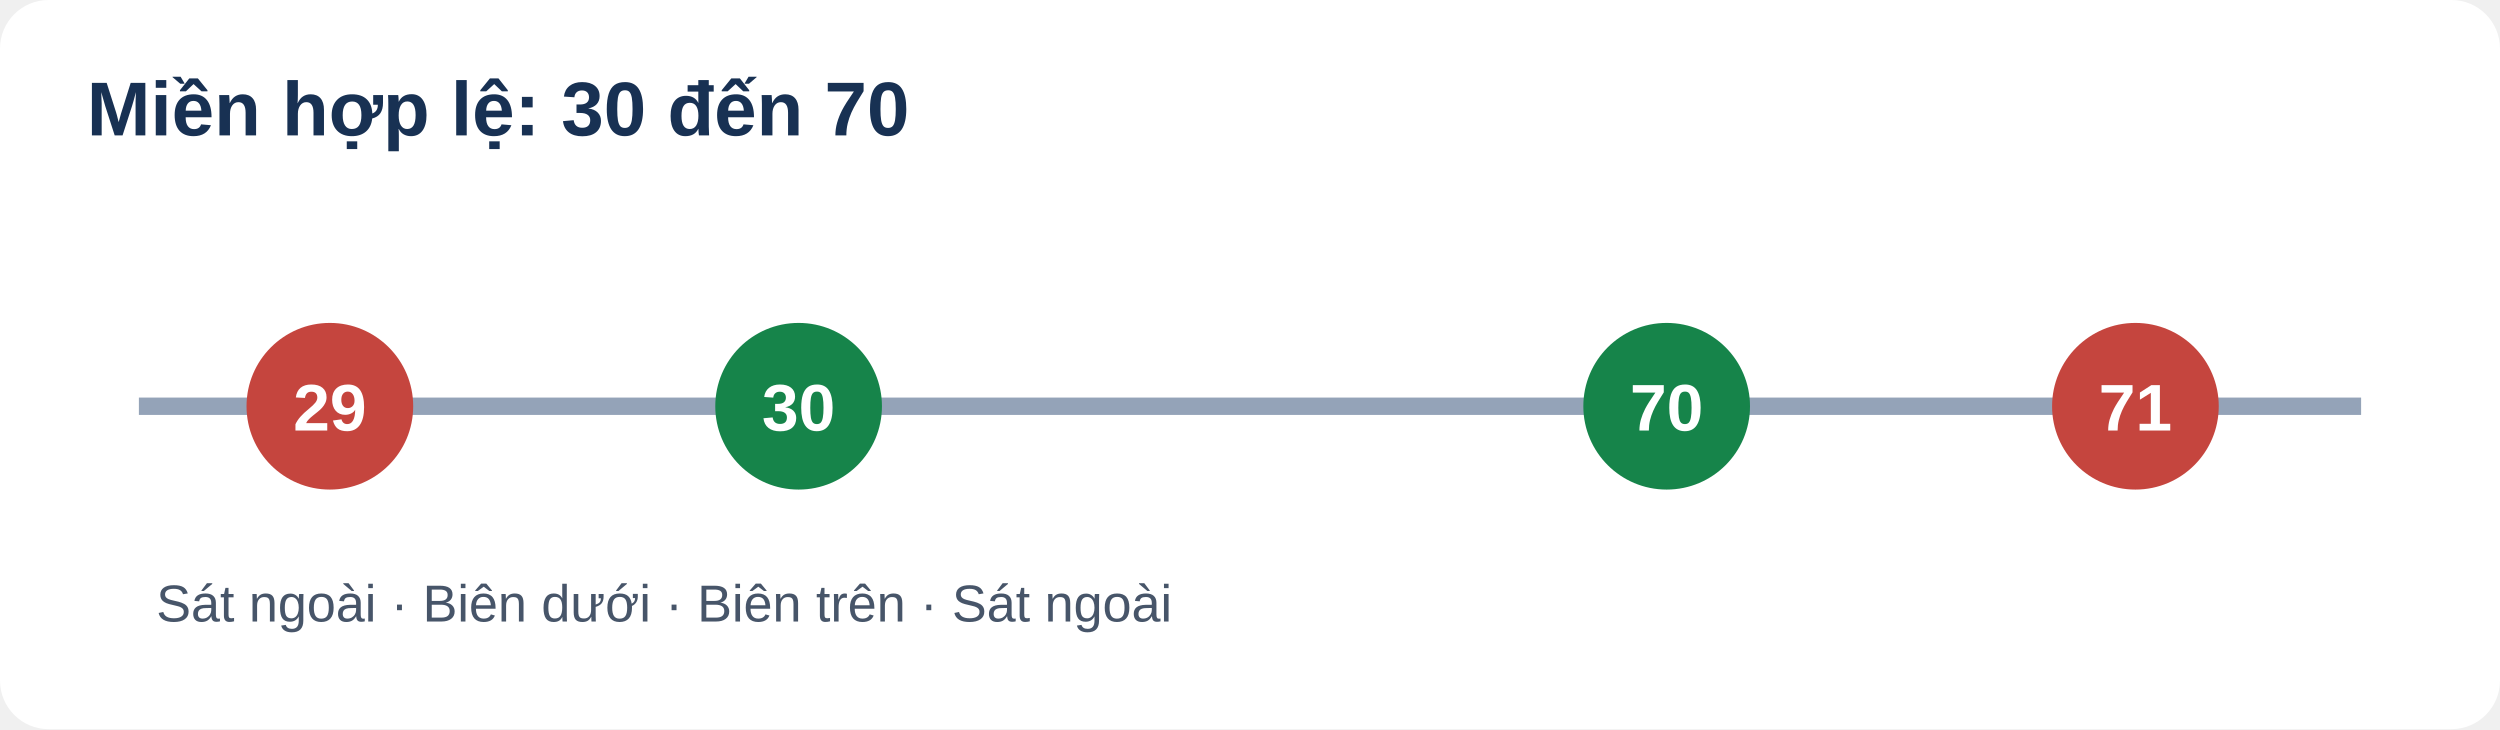
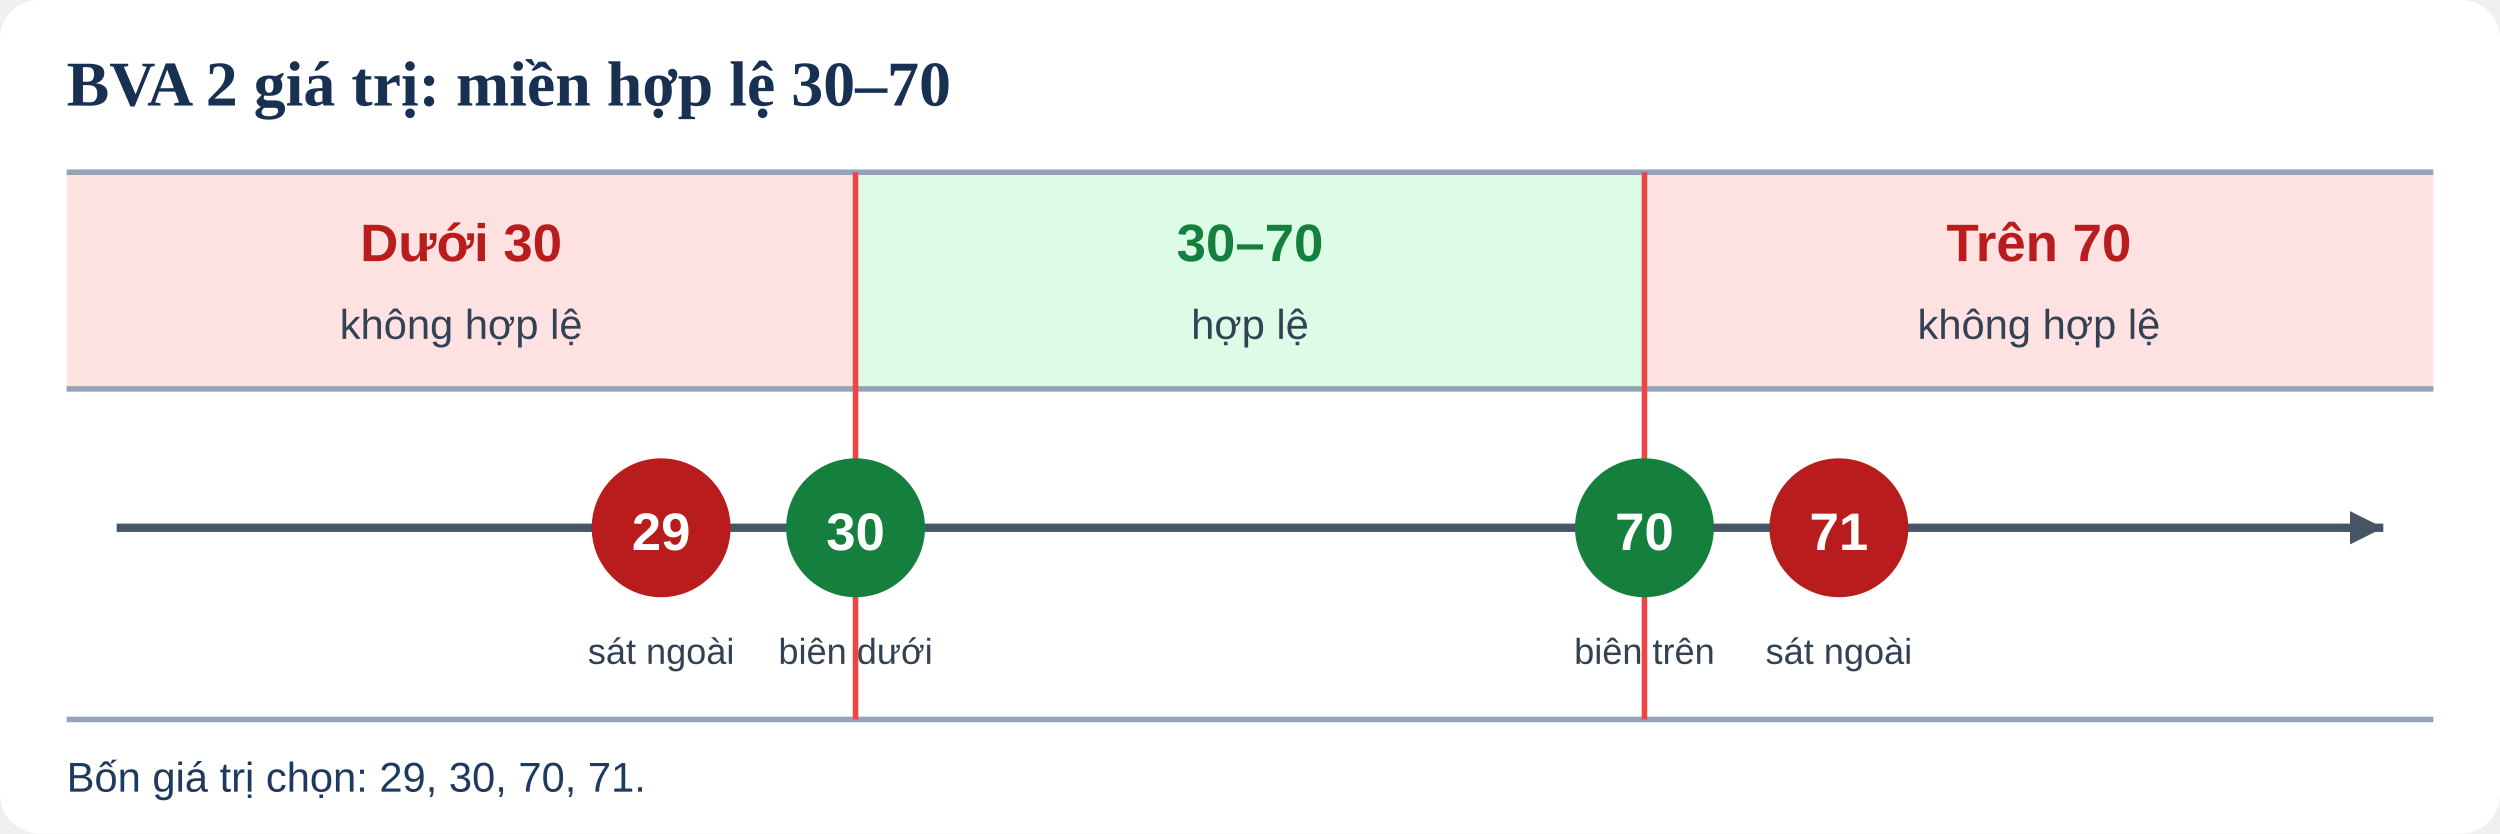
- <svg xmlns="http://www.w3.org/2000/svg" width="720" height="210" viewBox="0 0 720 210" role="img" aria-label="Miền hợp lệ: 30 đến 70">
-   <rect width="720" height="210" rx="14" fill="white" />
-   <text x="25" y="39" fill="#183153" font-family="Arial" font-size="22" font-weight="700">Miền hợp lệ: 30 đến 70</text>
-   <line x1="40" y1="117" x2="680" y2="117" stroke="#94a3b8" stroke-width="5" />
-   <circle cx="95" cy="117" r="24" fill="#c5453e" />
-   <text x="95" y="124" fill="white" font-family="Arial" font-size="19" font-weight="700" text-anchor="middle">29</text>
-   <circle cx="230" cy="117" r="24" fill="#16844a" />
-   <text x="230" y="124" fill="white" font-family="Arial" font-size="19" font-weight="700" text-anchor="middle">30</text>
-   <circle cx="480" cy="117" r="24" fill="#16844a" />
-   <text x="480" y="124" fill="white" font-family="Arial" font-size="19" font-weight="700" text-anchor="middle">70</text>
-   <circle cx="615" cy="117" r="24" fill="#c5453e" />
-   <text x="615" y="124" fill="white" font-family="Arial" font-size="19" font-weight="700" text-anchor="middle">71</text>
-   <text x="45" y="179" fill="#475569" font-family="Arial" font-size="15">Sát ngoài  ·  Biên dưới  ·  Biên trên  ·  Sát ngoài</text>
+ <svg xmlns="http://www.w3.org/2000/svg" width="900" height="300" viewBox="0 0 900 300" role="img" aria-labelledby="title">
+   <rect width="900" height="300" rx="14" fill="white" />
+   <text x="24" y="38" fill="#183153" font-size="23" font-weight="700">BVA 2 giá trị: miền hợp lệ 30–70</text>
+   <g font-family="Arial,sans-serif">
+     <rect x="24" y="62" width="284" height="78" fill="#fee2e2" />
+     <text x="166" y="94" text-anchor="middle" fill="#b91c1c" font-size="19" font-weight="700">Dưới 30</text>
+     <text x="166" y="122" text-anchor="middle" fill="#334155" font-size="15">không hợp lệ</text>
+     <rect x="308" y="62" width="284" height="78" fill="#dcfce7" />
+     <text x="450" y="94" text-anchor="middle" fill="#15803d" font-size="19" font-weight="700">30–70</text>
+     <text x="450" y="122" text-anchor="middle" fill="#334155" font-size="15">hợp lệ</text>
+     <rect x="592" y="62" width="284" height="78" fill="#fee2e2" />
+     <text x="734" y="94" text-anchor="middle" fill="#b91c1c" font-size="19" font-weight="700">Trên 70</text>
+     <text x="734" y="122" text-anchor="middle" fill="#334155" font-size="15">không hợp lệ</text>
+     <path d="M24 62H876M24 140H876M24 259H876" stroke="#94a3b8" stroke-width="2" />
+     <path d="M308 62V259M592 62V259" stroke="#ef4444" stroke-width="2" />
+     <path d="M42 190H858" stroke="#475569" stroke-width="3" />
+     <path d="M858 190l-12 -6v12z" fill="#475569" />
+     <circle cx="238" cy="190" r="25" fill="#b91c1c" />
+     <text x="238" y="198" text-anchor="middle" fill="white" font-size="19" font-weight="700">29</text>
+     <text x="238" y="239" text-anchor="middle" fill="#334155" font-size="13">sát ngoài</text>
+     <circle cx="308" cy="190" r="25" fill="#15803d" />
+     <text x="308" y="198" text-anchor="middle" fill="white" font-size="19" font-weight="700">30</text>
+     <text x="308" y="239" text-anchor="middle" fill="#334155" font-size="13">biên dưới</text>
+     <circle cx="592" cy="190" r="25" fill="#15803d" />
+     <text x="592" y="198" text-anchor="middle" fill="white" font-size="19" font-weight="700">70</text>
+     <text x="592" y="239" text-anchor="middle" fill="#334155" font-size="13">biên trên</text>
+     <circle cx="662" cy="190" r="25" fill="#b91c1c" />
+     <text x="662" y="198" text-anchor="middle" fill="white" font-size="19" font-weight="700">71</text>
+     <text x="662" y="239" text-anchor="middle" fill="#334155" font-size="13">sát ngoài</text>
+     <text x="24" y="285" fill="#1e3a5f" font-size="15">Bốn giá trị chọn: 29, 30, 70, 71.</text>
+   </g>
</svg>
